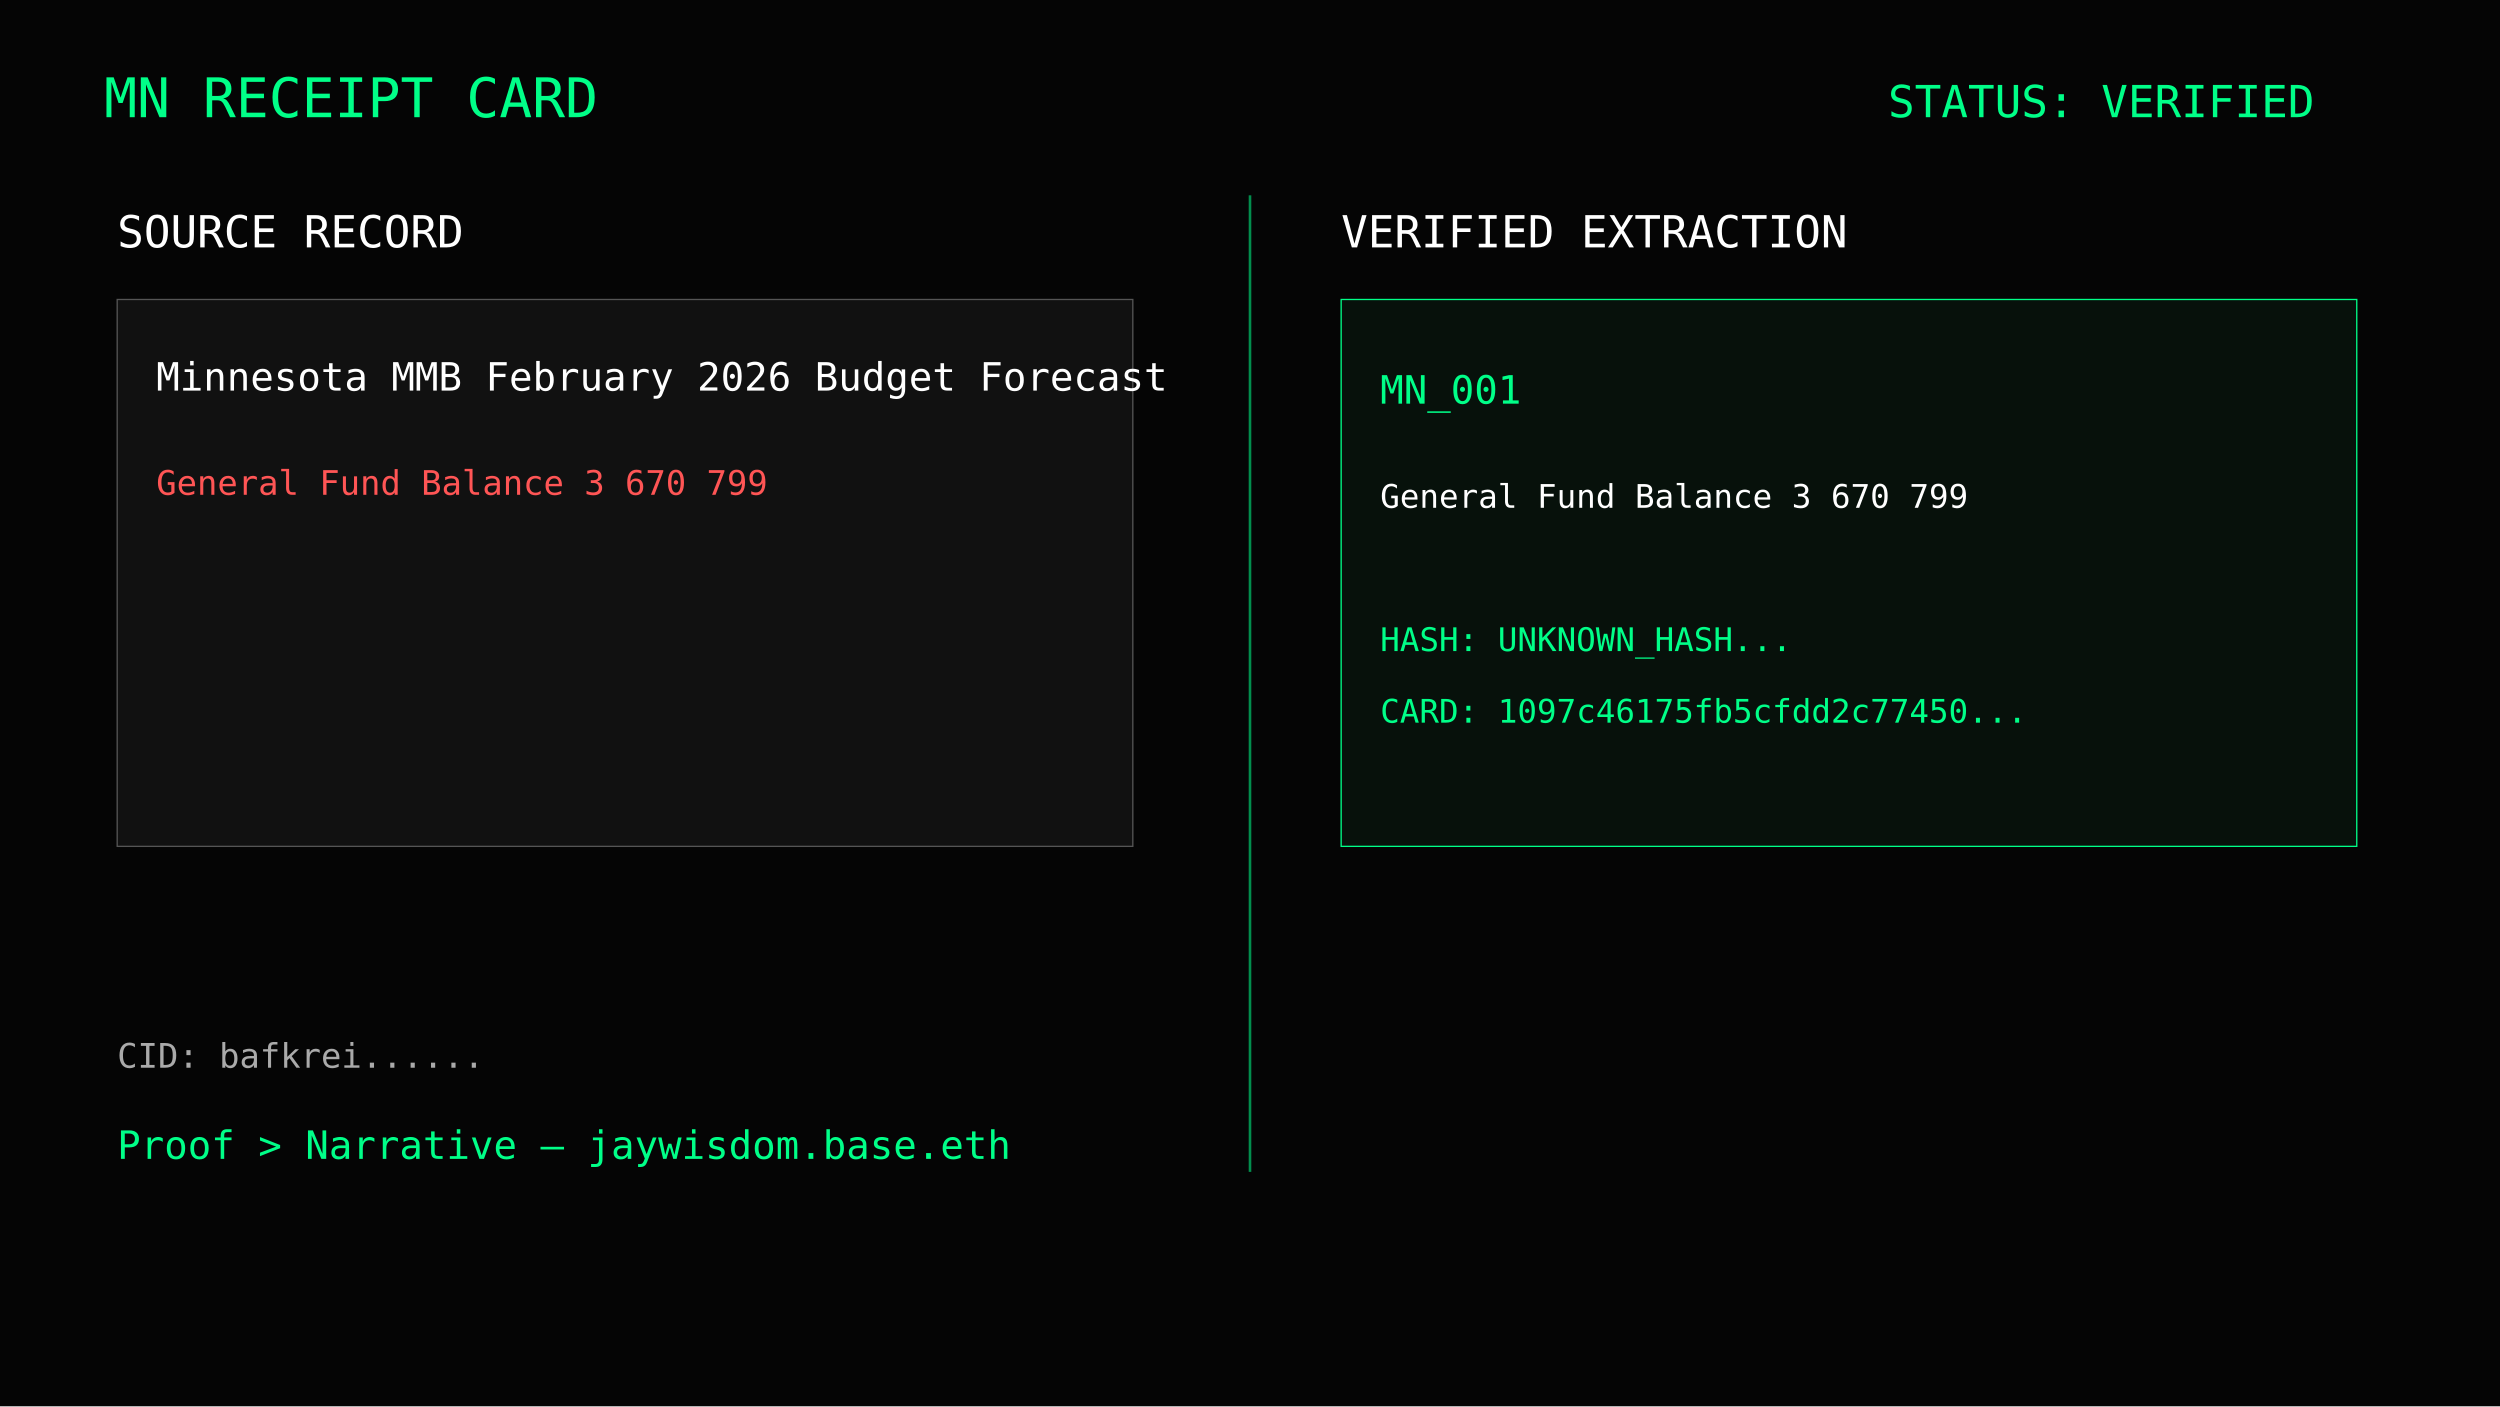
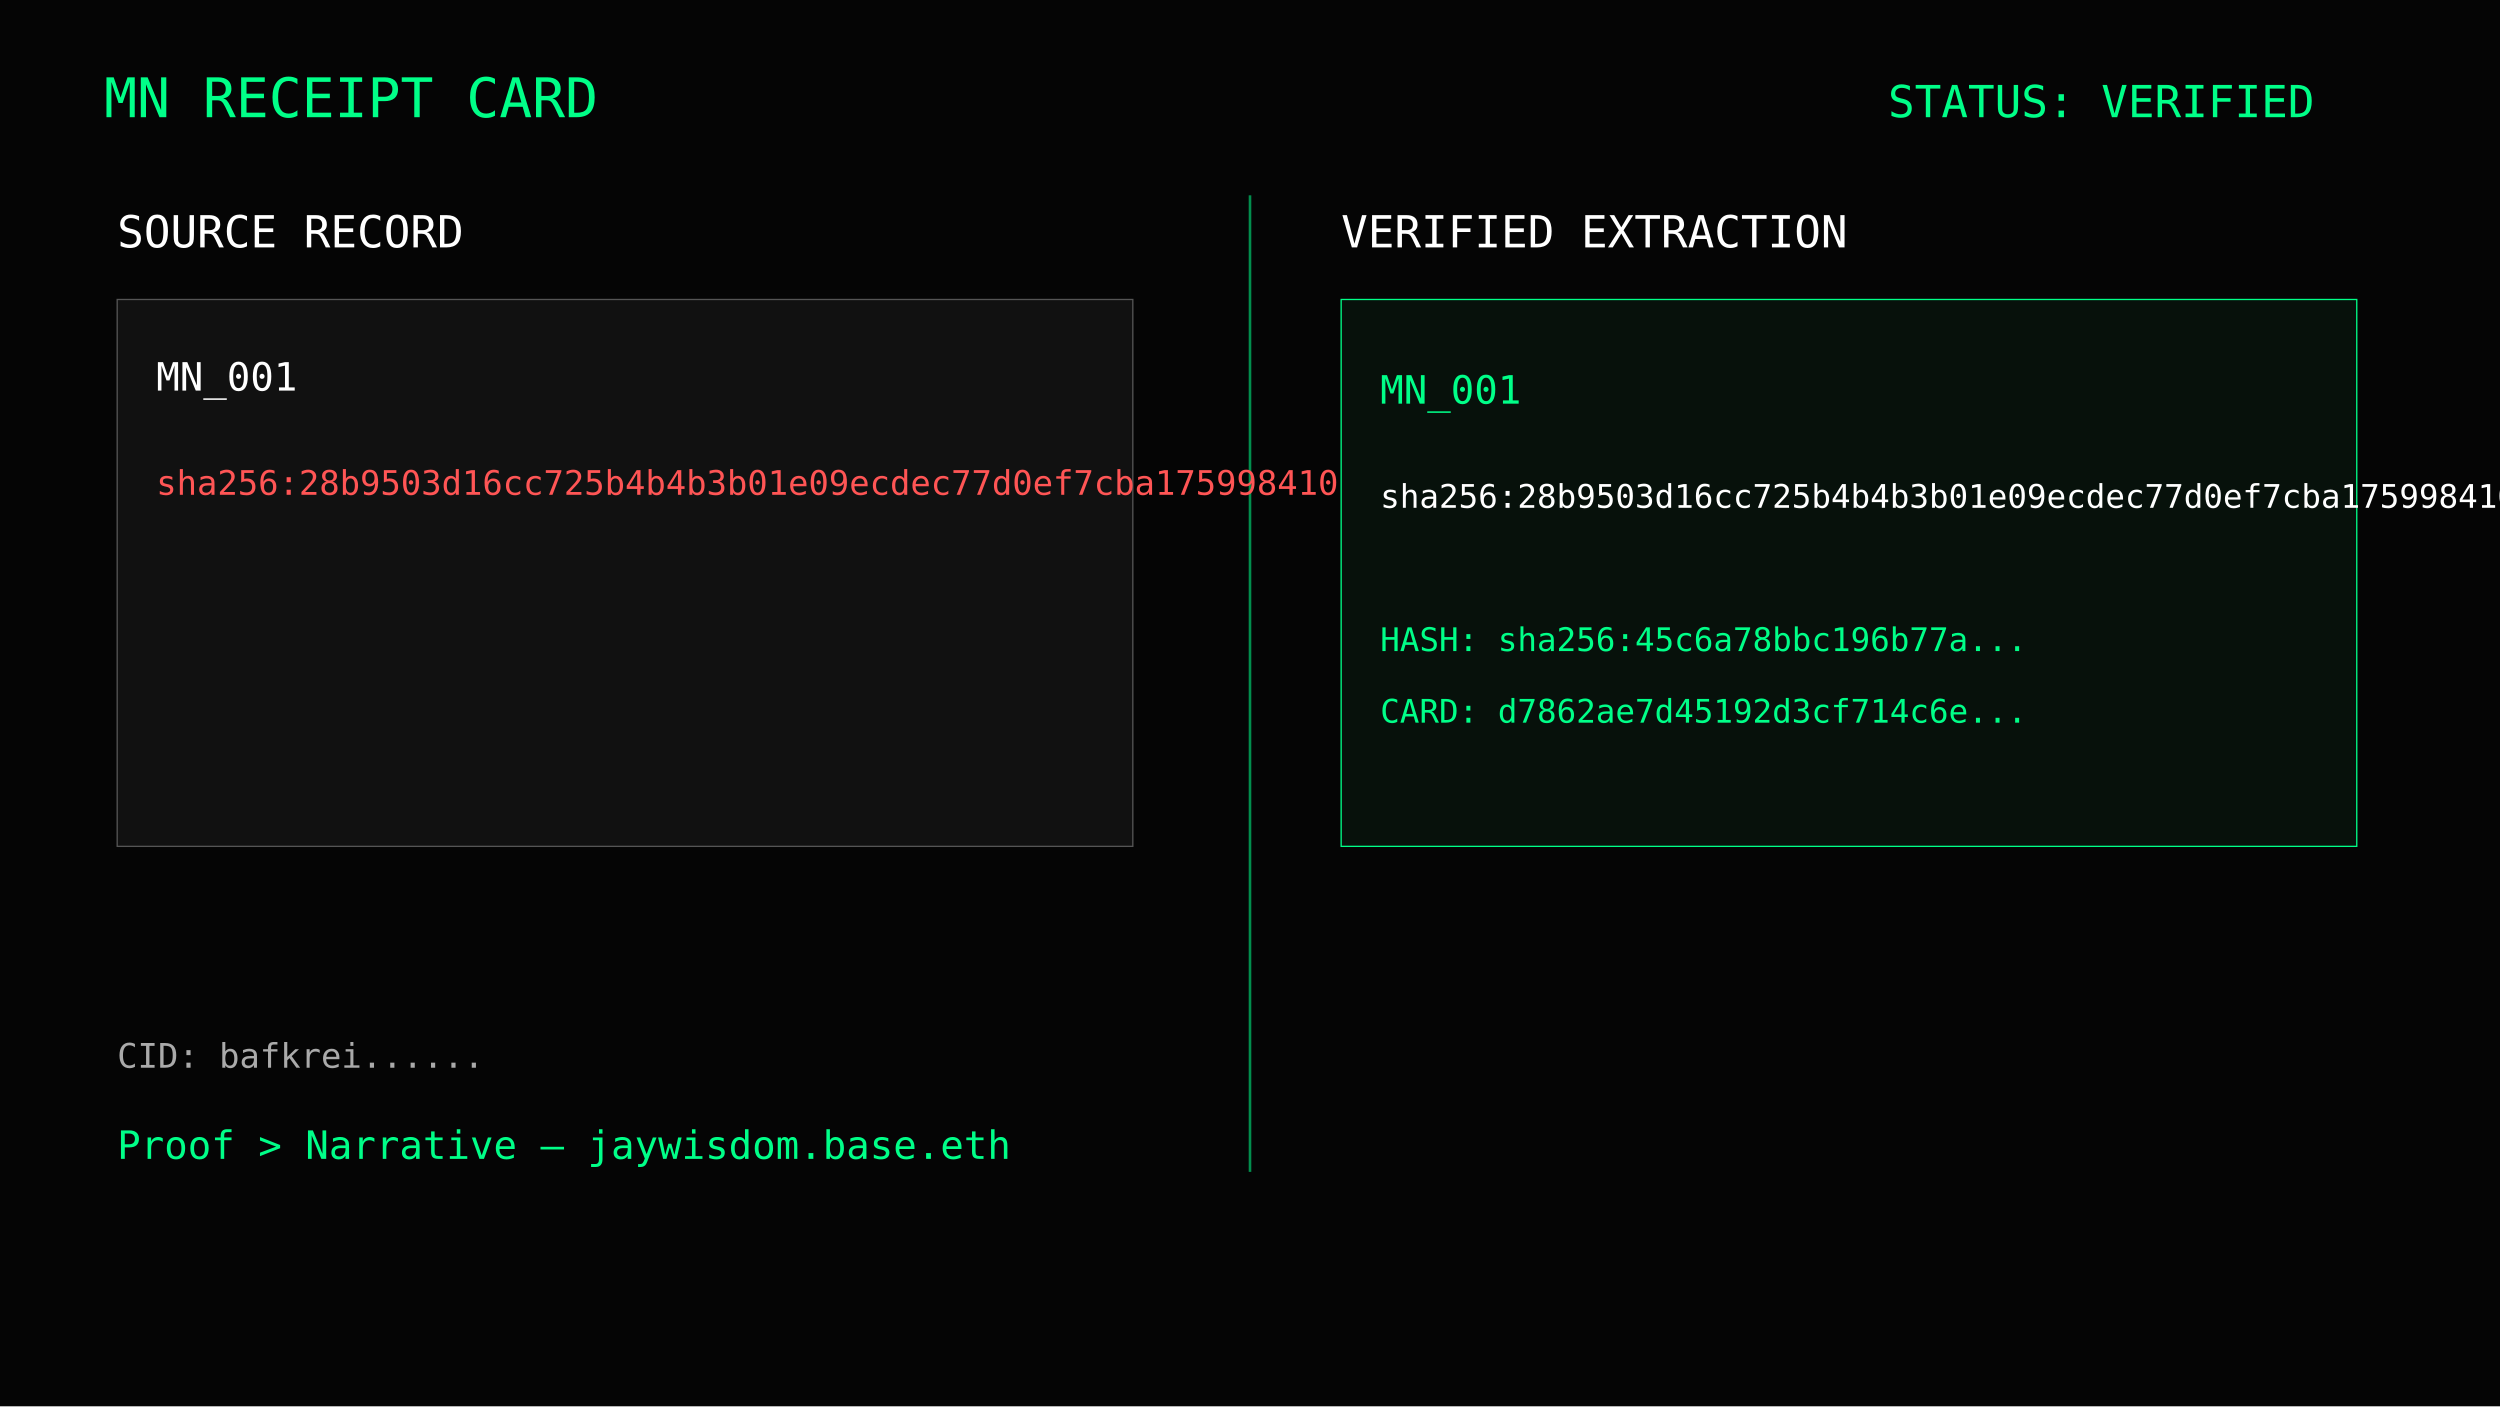
<svg xmlns="http://www.w3.org/2000/svg" width="1920" height="1080">
  <rect width="100%" height="100%" fill="#050505" />
  <text x="80" y="90" fill="#00ff88" font-family="monospace" font-size="42">MN RECEIPT CARD</text>
  <text x="1450" y="90" fill="#00ff88" font-family="monospace" font-size="34">STATUS: VERIFIED</text>
  <line x1="960" y1="150" x2="960" y2="900" stroke="#00ff88" stroke-width="2" opacity="0.55" />
  <text x="90" y="190" fill="white" font-family="monospace" font-size="34">SOURCE RECORD</text>
  <rect x="90" y="230" width="780" height="420" fill="#111" stroke="#555" />
-   <text x="120" y="300" fill="#fff" font-family="monospace" font-size="30">Minnesota MMB February 2026 Budget Forecast</text>
-   <text x="120" y="380" fill="#ff5555" font-family="monospace" font-size="26">General Fund Balance 3 670 799</text>
+   <text x="120" y="300" fill="#fff" font-family="monospace" font-size="30">MN_001</text>
+   <text x="120" y="380" fill="#ff5555" font-family="monospace" font-size="26">sha256:28b9503d16cc725b4b4b3b01e09ecdec77d0ef7cba175998410107d121ca88b7</text>
  <text x="1030" y="190" fill="white" font-family="monospace" font-size="34">VERIFIED EXTRACTION</text>
  <rect x="1030" y="230" width="780" height="420" fill="#07110b" stroke="#00ff88" />
  <text x="1060" y="310" fill="#00ff88" font-family="monospace" font-size="30">MN_001</text>
-   <text x="1060" y="390" fill="white" font-family="monospace" font-size="25">General Fund Balance 3 670 799</text>
-   <text x="1060" y="500" fill="#00ff88" font-family="monospace" font-size="25">HASH: UNKNOWN_HASH...</text>
-   <text x="1060" y="555" fill="#00ff88" font-family="monospace" font-size="25">CARD: 1097c46175fb5cfdd2c77450...</text>
+   <text x="1060" y="390" fill="white" font-family="monospace" font-size="25">sha256:28b9503d16cc725b4b4b3b01e09ecdec77d0ef7cba175998410107d121ca88b7</text>
+   <text x="1060" y="500" fill="#00ff88" font-family="monospace" font-size="25">HASH: sha256:45c6a78bbc196b77a...</text>
+   <text x="1060" y="555" fill="#00ff88" font-family="monospace" font-size="25">CARD: d7862ae7d45192d3cf714c6e...</text>
  <text x="90" y="820" fill="#aaa" font-family="monospace" font-size="26">CID: bafkrei......</text>
  <text x="90" y="890" fill="#00ff88" font-family="monospace" font-size="30">Proof &gt; Narrative — jaywisdom.base.eth</text>
</svg>
